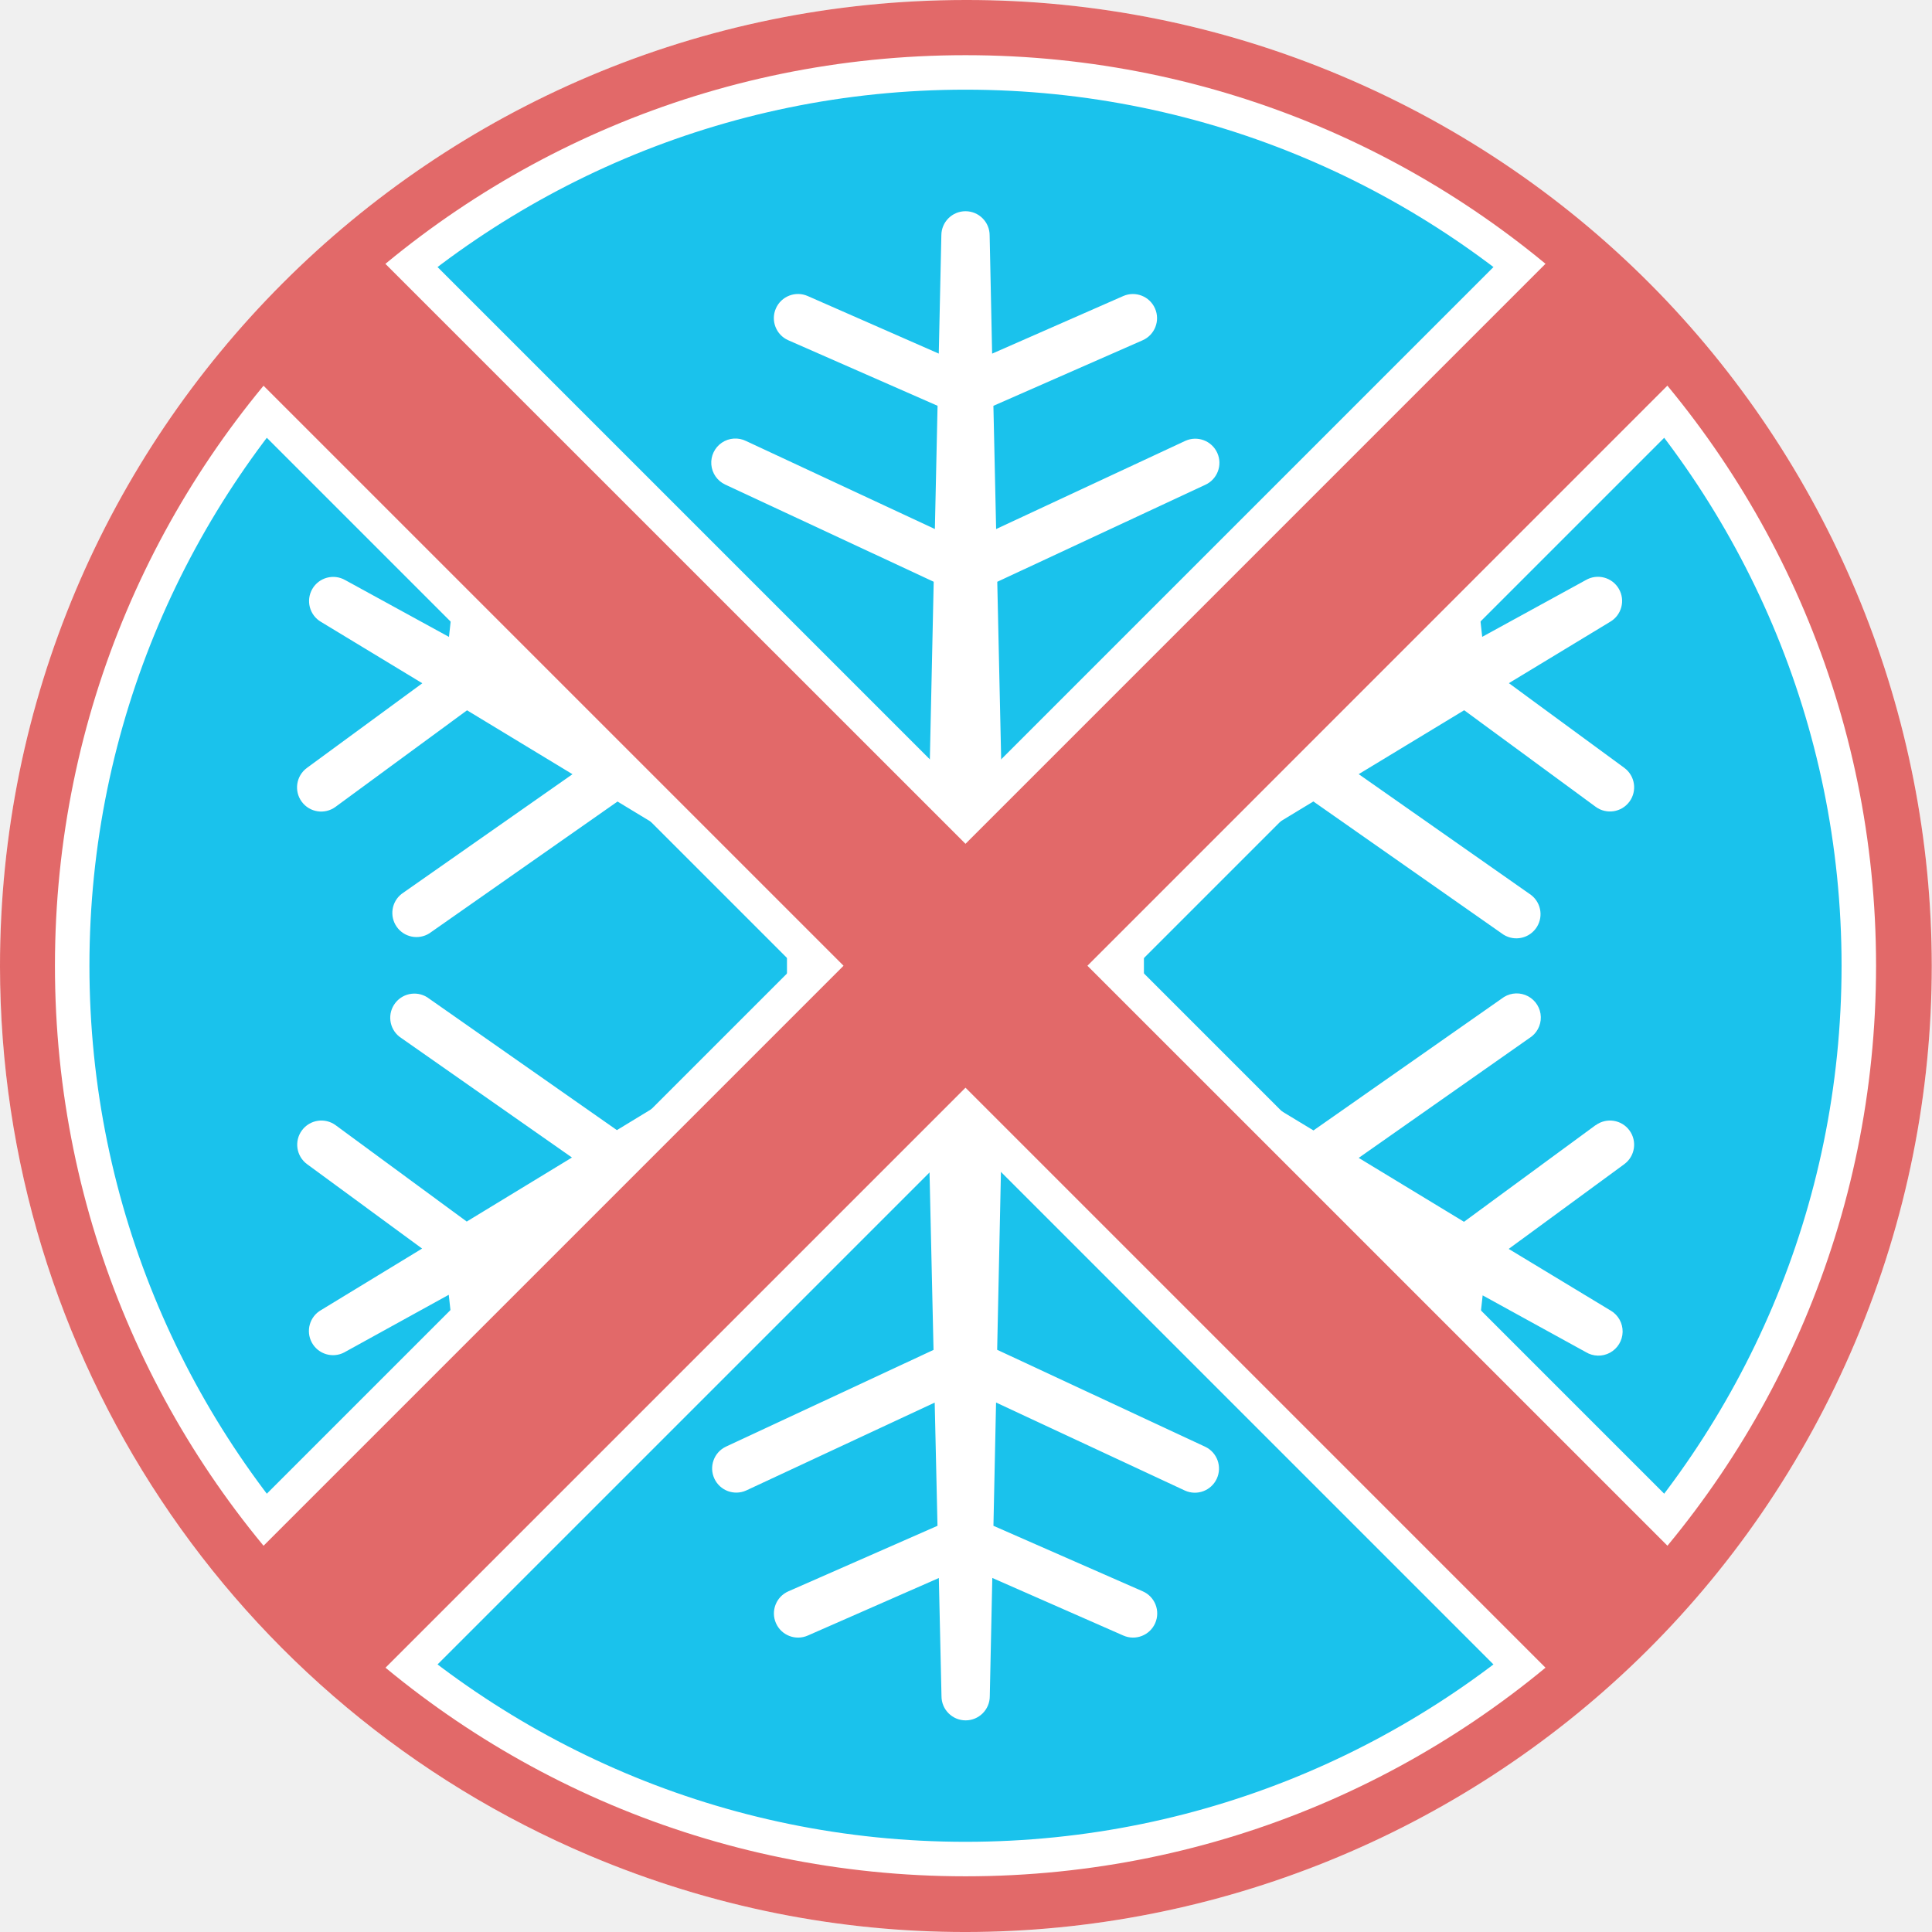
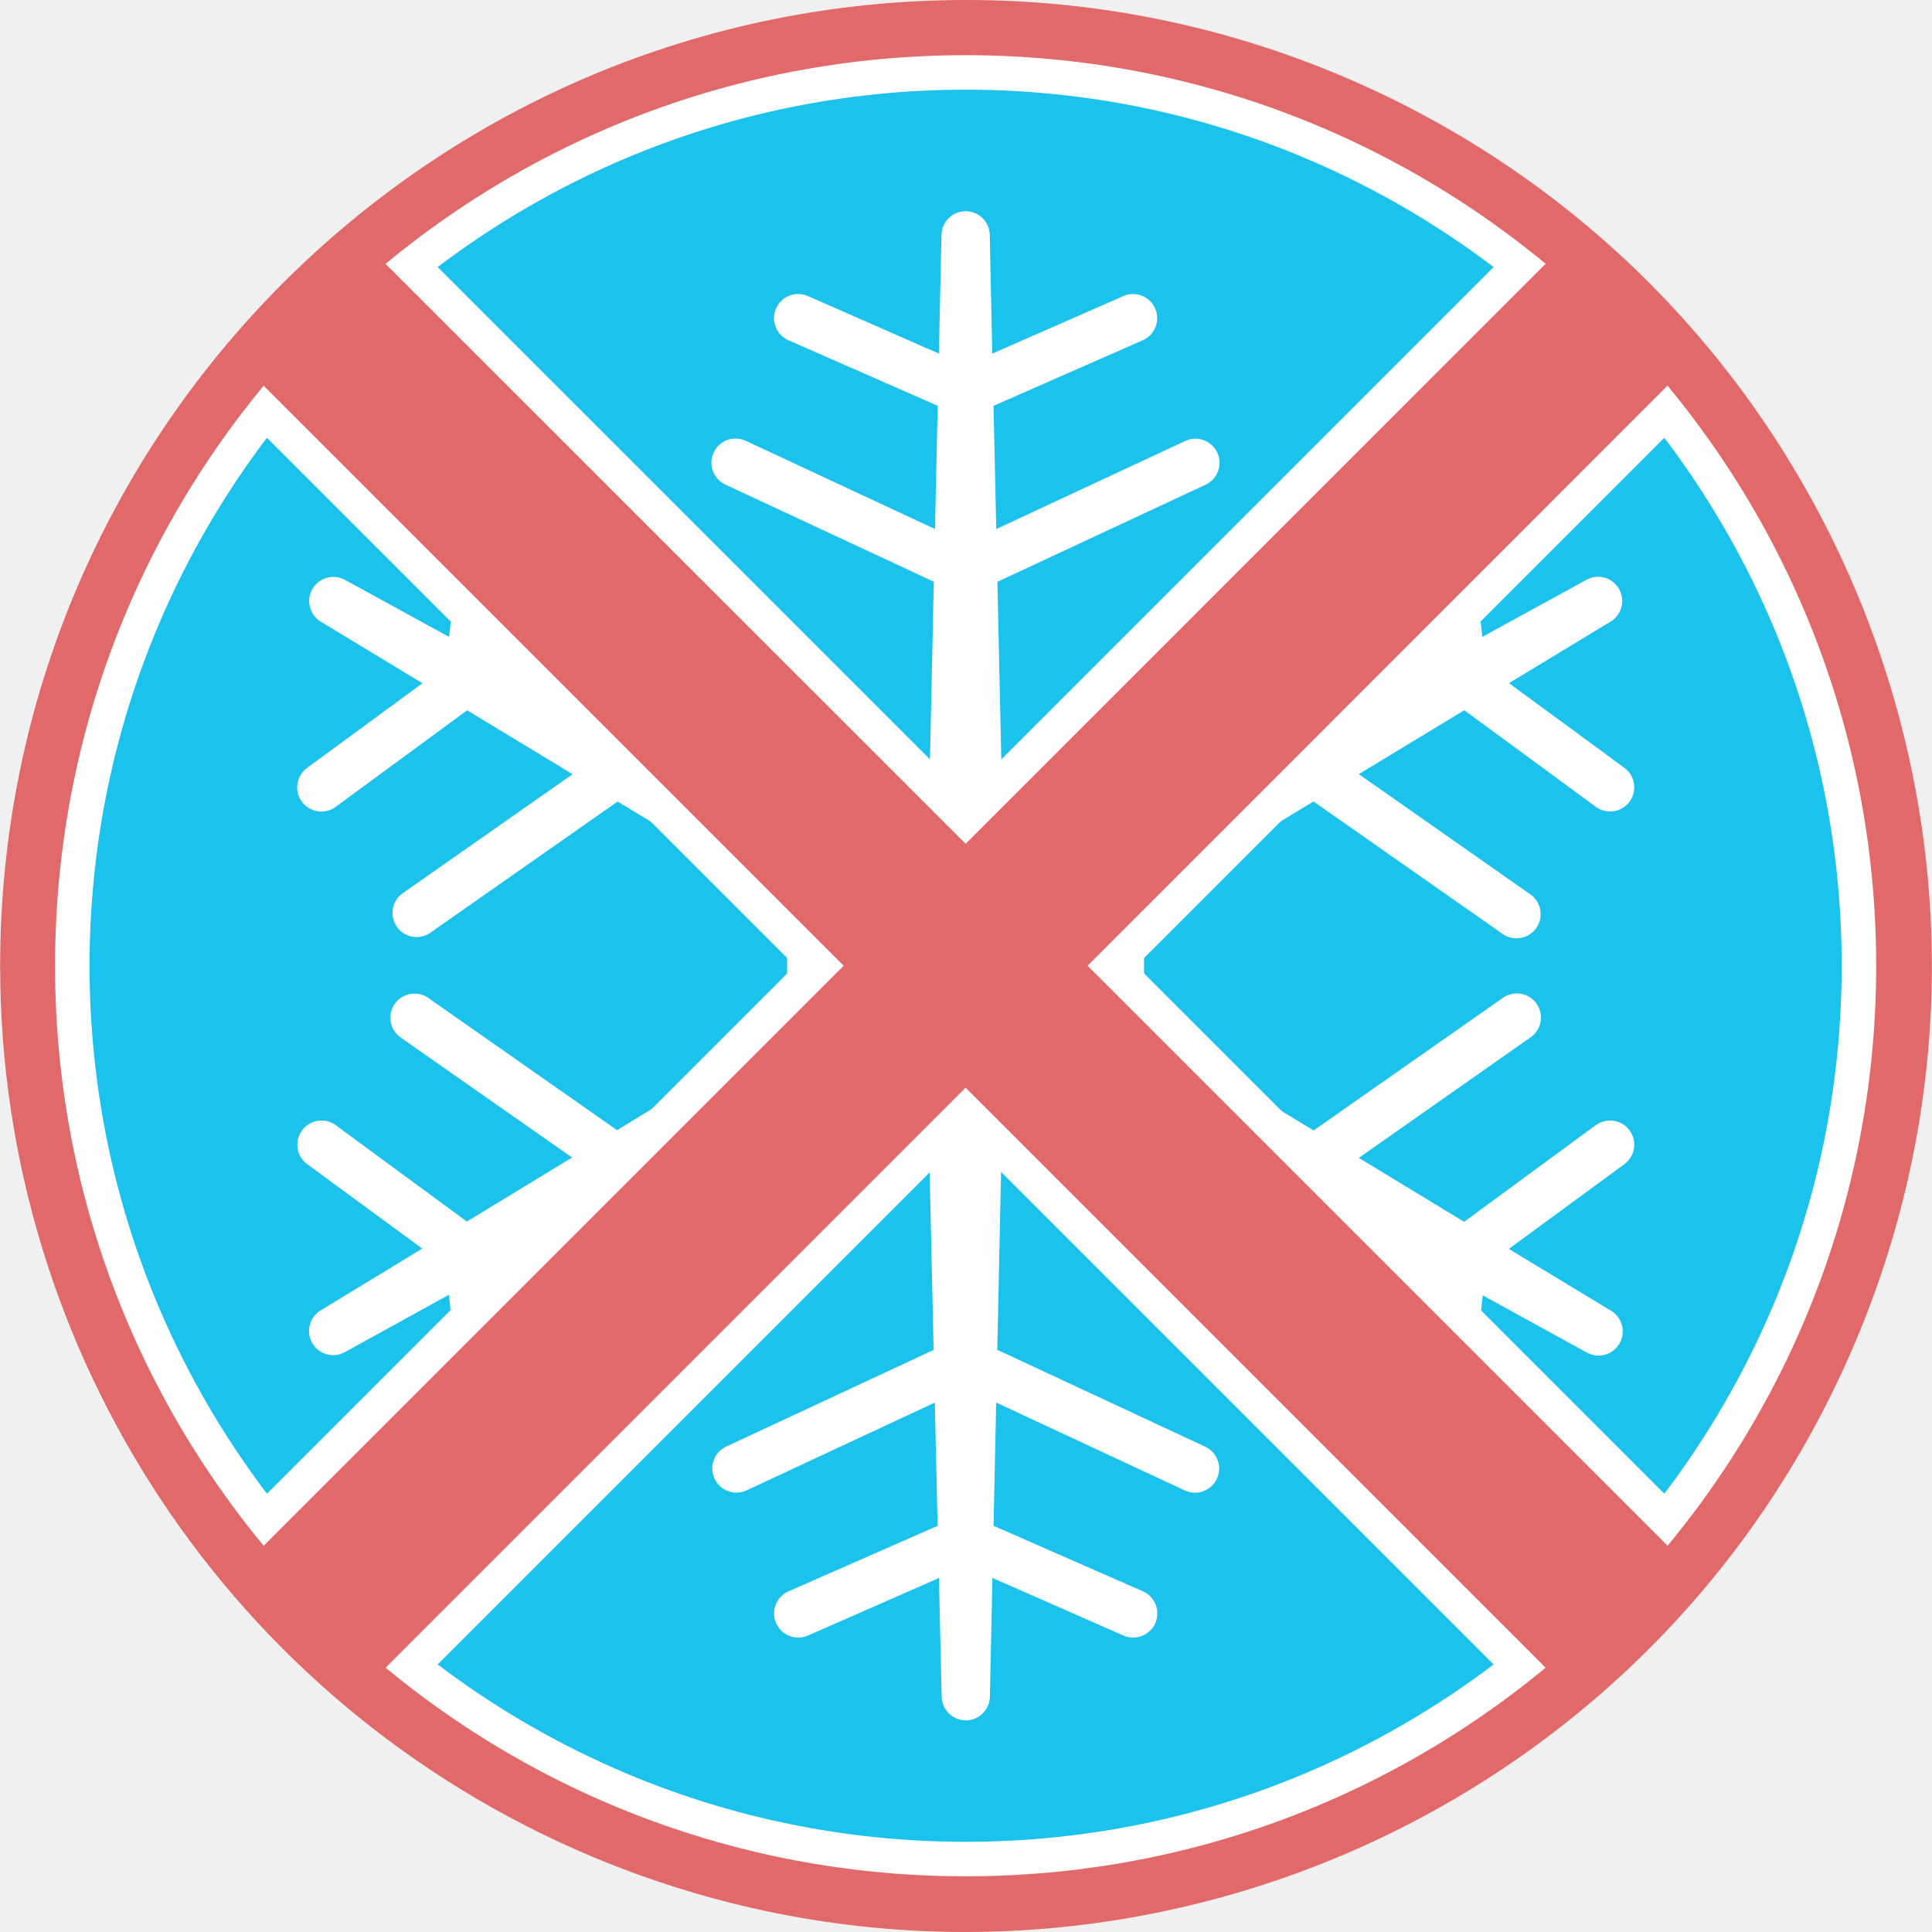
- <svg xmlns="http://www.w3.org/2000/svg" viewBox="0 0 560.08 560.15">
+ <svg xmlns="http://www.w3.org/2000/svg" viewBox="-0.035 0 560.15 560.15">
  <path d="M279.93 552c-150.22 0-272-121.78-272-272A272 272 0 0 1 87.6 87.67C193.22-19.15 365.44-20.12 472.26 85.51s107.79 277.84 2.16 384.66l-2.16 2.16A270.19 270.19 0 0 1 279.93 552" fill="#1ac2ec" />
  <path d="M279.93 16c145.8 0 264 118.2 264 264s-118.2 264-264 264-264-118.2-264-264 118.2-264 264-264m0-16C125.25.08-.07 125.53 0 280.21A280.07 280.07 0 0 0 170.93 538c142.49 60.2 306.8-6.51 367-149s-6.51-306.8-149-367a278.39 278.39 0 0 0-109-22" fill="#fff" />
  <path d="M462.59 326.24l-38.13 28-30.53-18.53L443.38 301a7.001 7.001 0 1 0-7.33-11.93 6.2 6.2 0 0 0-.67.47l-54.56 38.21L331.66 298v-35.86l49.13-29.77 54.56 38.22a7.01 7.01 0 1 0 8.58-11.09 5.22 5.22 0 0 0-.54-.38l-49.46-34.67 30.58-18.53 38.13 28a7.007 7.007 0 1 0 8.29-11.3l-33.46-24.55 29.33-17.77a7.002 7.002 0 0 0-7-12.13l-30.06 16.47-4.53-41.2a7.043 7.043 0 1 0-14 1.56l5.17 46.94-31.31 17.16-5.27-60.1a7.012 7.012 0 0 0-14 .83v.4l5.8 66.19-50.57 27.69-30.62-17.71-1.27-57.72 60.28-28.1a7 7 0 1 0-5.74-12.77l-.17.08-54.7 25.5-.79-35.73 43.26-19a7 7 0 1 0-5.63-12.82l-38 16.69-.72-34.29a7 7 0 0 0-14 0l-.75 34.28-38-16.69a7 7 0 1 0-5.63 12.82l43.28 19-.78 35.73-54.73-25.51a7 7 0 1 0-6.08 12.61l.17.08 60.3 28.11-1.25 57.68-30.68 17.75-50.58-27.69 5.8-66.18a7 7 0 1 0-13.9-1.63v.4l-5.27 60.07-31.33-17.16 5.12-46.91a7.002 7.002 0 1 0-13.92-1.53l-4.53 41.19-30.06-16.46a7.002 7.002 0 0 0-7 12.13l29.33 17.77-33.46 24.55a7.003 7.003 0 0 0 8.29 11.29l38.14-28 30.57 18.53-49.5 34.67a7 7 0 0 0 8 11.47l54.56-38.22 49.13 29.77v35.5l-49.31 30-54.38-38.08a7.003 7.003 0 1 0-8.67 11 6.2 6.2 0 0 0 .67.47l49.35 34.55-30.51 18.57-38-27.93a7.003 7.003 0 1 0-8.29 11.29L122.38 362l-29.27 17.82a7 7 0 0 0 6.72 12.28l.28-.16 30-16.54 4.54 41.27a7 7 0 0 0 6.95 6.24h.77a7 7 0 0 0 6.2-7.72l-5.17-47.05 31.32-17.24 5.29 60.25a7 7 0 0 0 7 6.39h.62a7 7 0 0 0 6.36-7.58l-5.82-66.4 50.28-27.66 30.91 17.84 1.3 57.64-60.23 28.07a7 7 0 0 0 5.91 12.69L271 406.66l.81 35.72-43.24 19a7 7 0 1 0 5.63 12.82l38-16.68.77 34.27a7 7 0 0 0 14 0l.73-34.29 38 16.7a7 7 0 0 0 5.63-12.82l-43.3-19 .76-35.74 54.77 25.53a7 7 0 0 0 5.91-12.69l-60.36-28.13 1.22-57.46 30.8-17.78 50.58 27.69-5.78 66.2a7 7 0 0 0 6.36 7.58h.64a7 7 0 0 0 7-6.39l5.27-60.06 31.33 17.15-5.16 47a7 7 0 0 0 6.2 7.72h.77a7 7 0 0 0 7-6.24l4.53-41.19L459.75 392a7.018 7.018 0 1 0 7.28-12l-.28-.16-29.33-17.74 33.51-24.57a7.003 7.003 0 0 0-8.29-11.29m-182.71-2.6l-37.73-21.78v-43.57l37.73-21.78 37.73 21.78v43.57z" fill="#fff" />
  <path d="M279.93 555.57C127.7 555.46 4.38 432 4.48 279.74A275.64 275.64 0 0 1 172.66 26.1c140.27-59.24 301.93 6.4 361.17 146.63s-6.4 301.93-146.63 361.17a273.74 273.74 0 0 1-107.27 21.67m0-529.57c-140.06 0-254 113.94-254 254s113.94 254 254 254 254-113.94 254-254-113.94-254-254-254" fill="#fff" />
  <path d="M450.4 489.74a7 7 0 0 1-5.14-2L279.93 322.43 114.6 487.75a7 7 0 0 1-5.14 2c-9.43 0-33.53-18.09-39-31.29-2.91-7-.17-11.23 1.72-13.12L237.5 280 72.18 114.67c-2.09-2.08-5-6.87-1.47-15.51C76.15 86 94.53 69.09 106.6 69.09a11 11 0 0 1 8 3.16l165.33 165.32L445.26 72.25a11 11 0 0 1 8-3.16c12.07 0 30.45 16.94 35.89 30.07 3.58 8.64.62 13.43-1.47 15.51L322.36 280l165.32 165.33c1.89 1.89 4.63 6.1 1.72 13.12-5.47 13.21-29.57 31.29-39 31.29z" fill="#e26969" />
  <path d="M453.26 74.09c13.09 0 39.49 28.45 30.89 37L315.28 280l168.87 168.86c9 9.05-24.85 35.88-33.75 35.88a2.21 2.21 0 0 1-1.61-.52L279.93 315.36 111.07 484.22a2.21 2.21 0 0 1-1.61.52c-8.91 0-42.8-26.83-33.75-35.88L244.57 280 75.71 111.14c-8.6-8.6 17.8-37 30.89-37a6.08 6.08 0 0 1 4.47 1.69l168.86 168.82L448.79 75.78a6.08 6.08 0 0 1 4.47-1.69M68.64 118.21L230.43 280 68.64 441.79c-2.23 2.23 47.27 51.73 49.5 49.5L279.93 329.5l161.79 161.79c2.23 2.23 51.73-47.27 49.5-49.5L329.43 280l161.79-161.79c2.39-2.39-46.48-52.52-49.5-49.5L279.93 230.5 118.14 68.71c-3-3-51.89 47.11-49.5 49.5" fill="#fff" />
  <path d="M279.93 16c145.8 0 264 118.2 264 264s-118.2 264-264 264-264-118.2-264-264 118.2-264 264-264m0-16C125.25.08-.07 125.53 0 280.21A280.07 280.07 0 0 0 170.93 538c142.49 60.2 306.8-6.51 367-149s-6.51-306.8-149-367a278.39 278.39 0 0 0-109-22" fill="#e26969" />
</svg>
